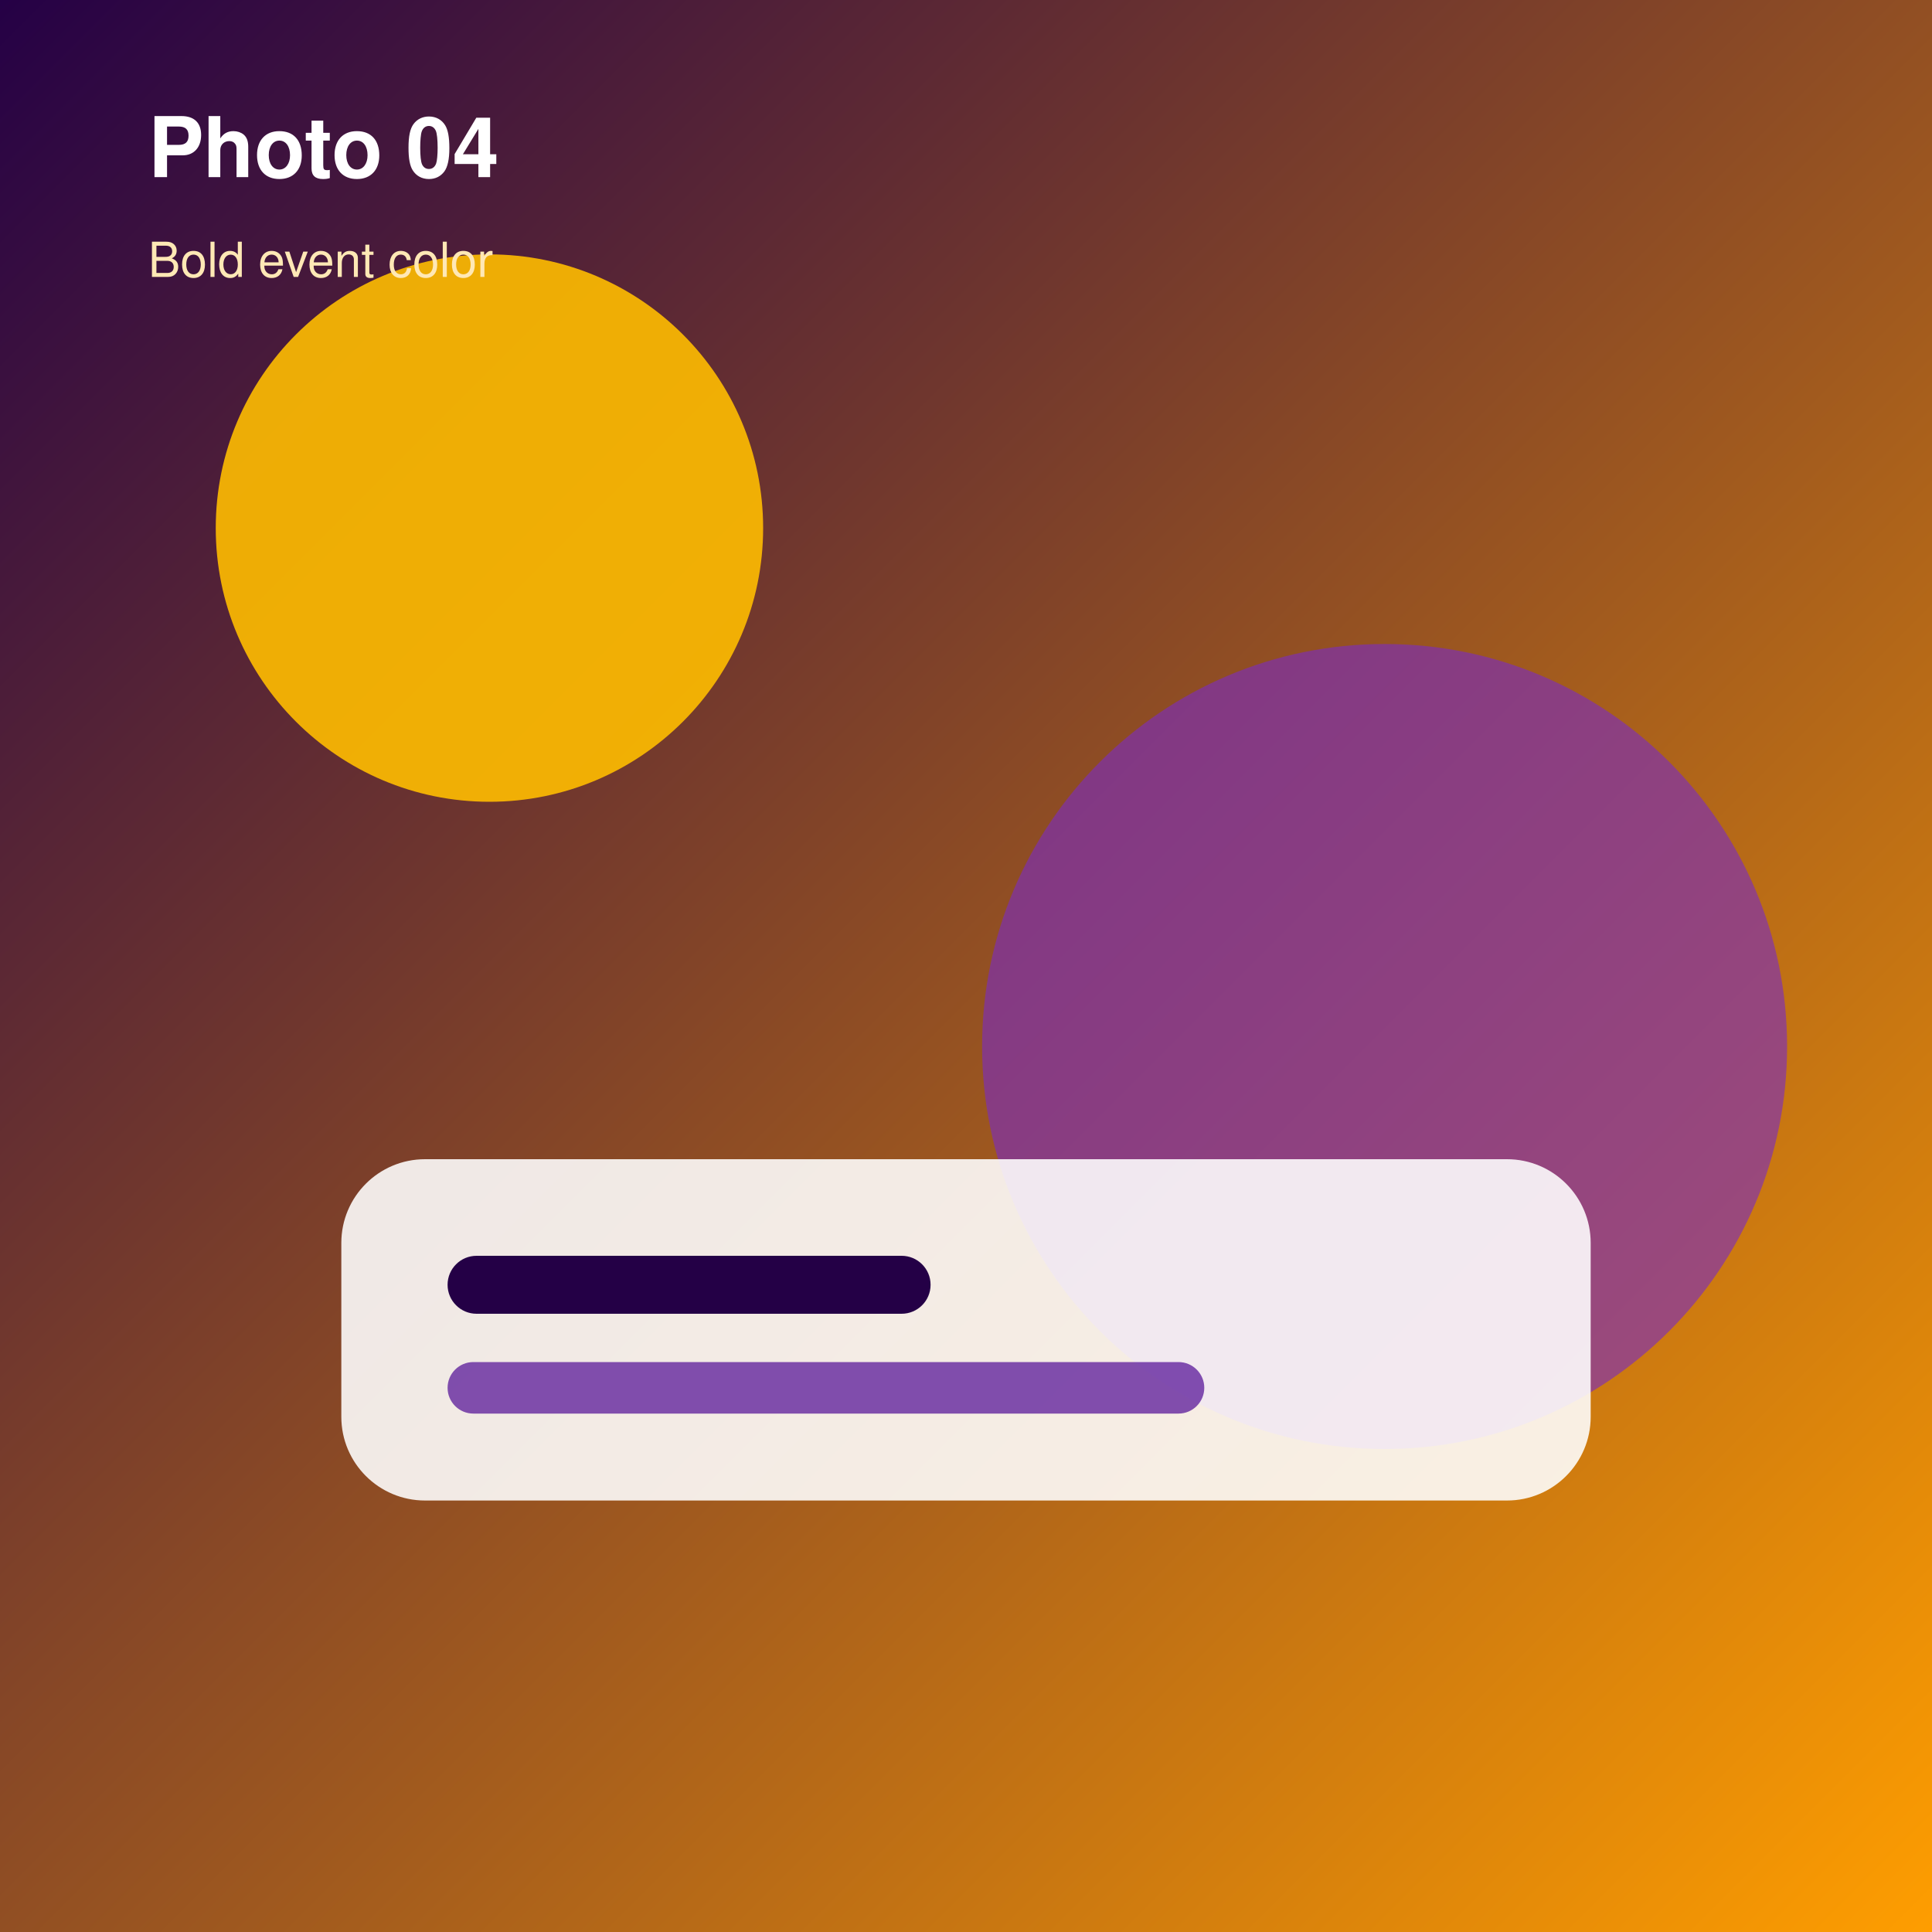
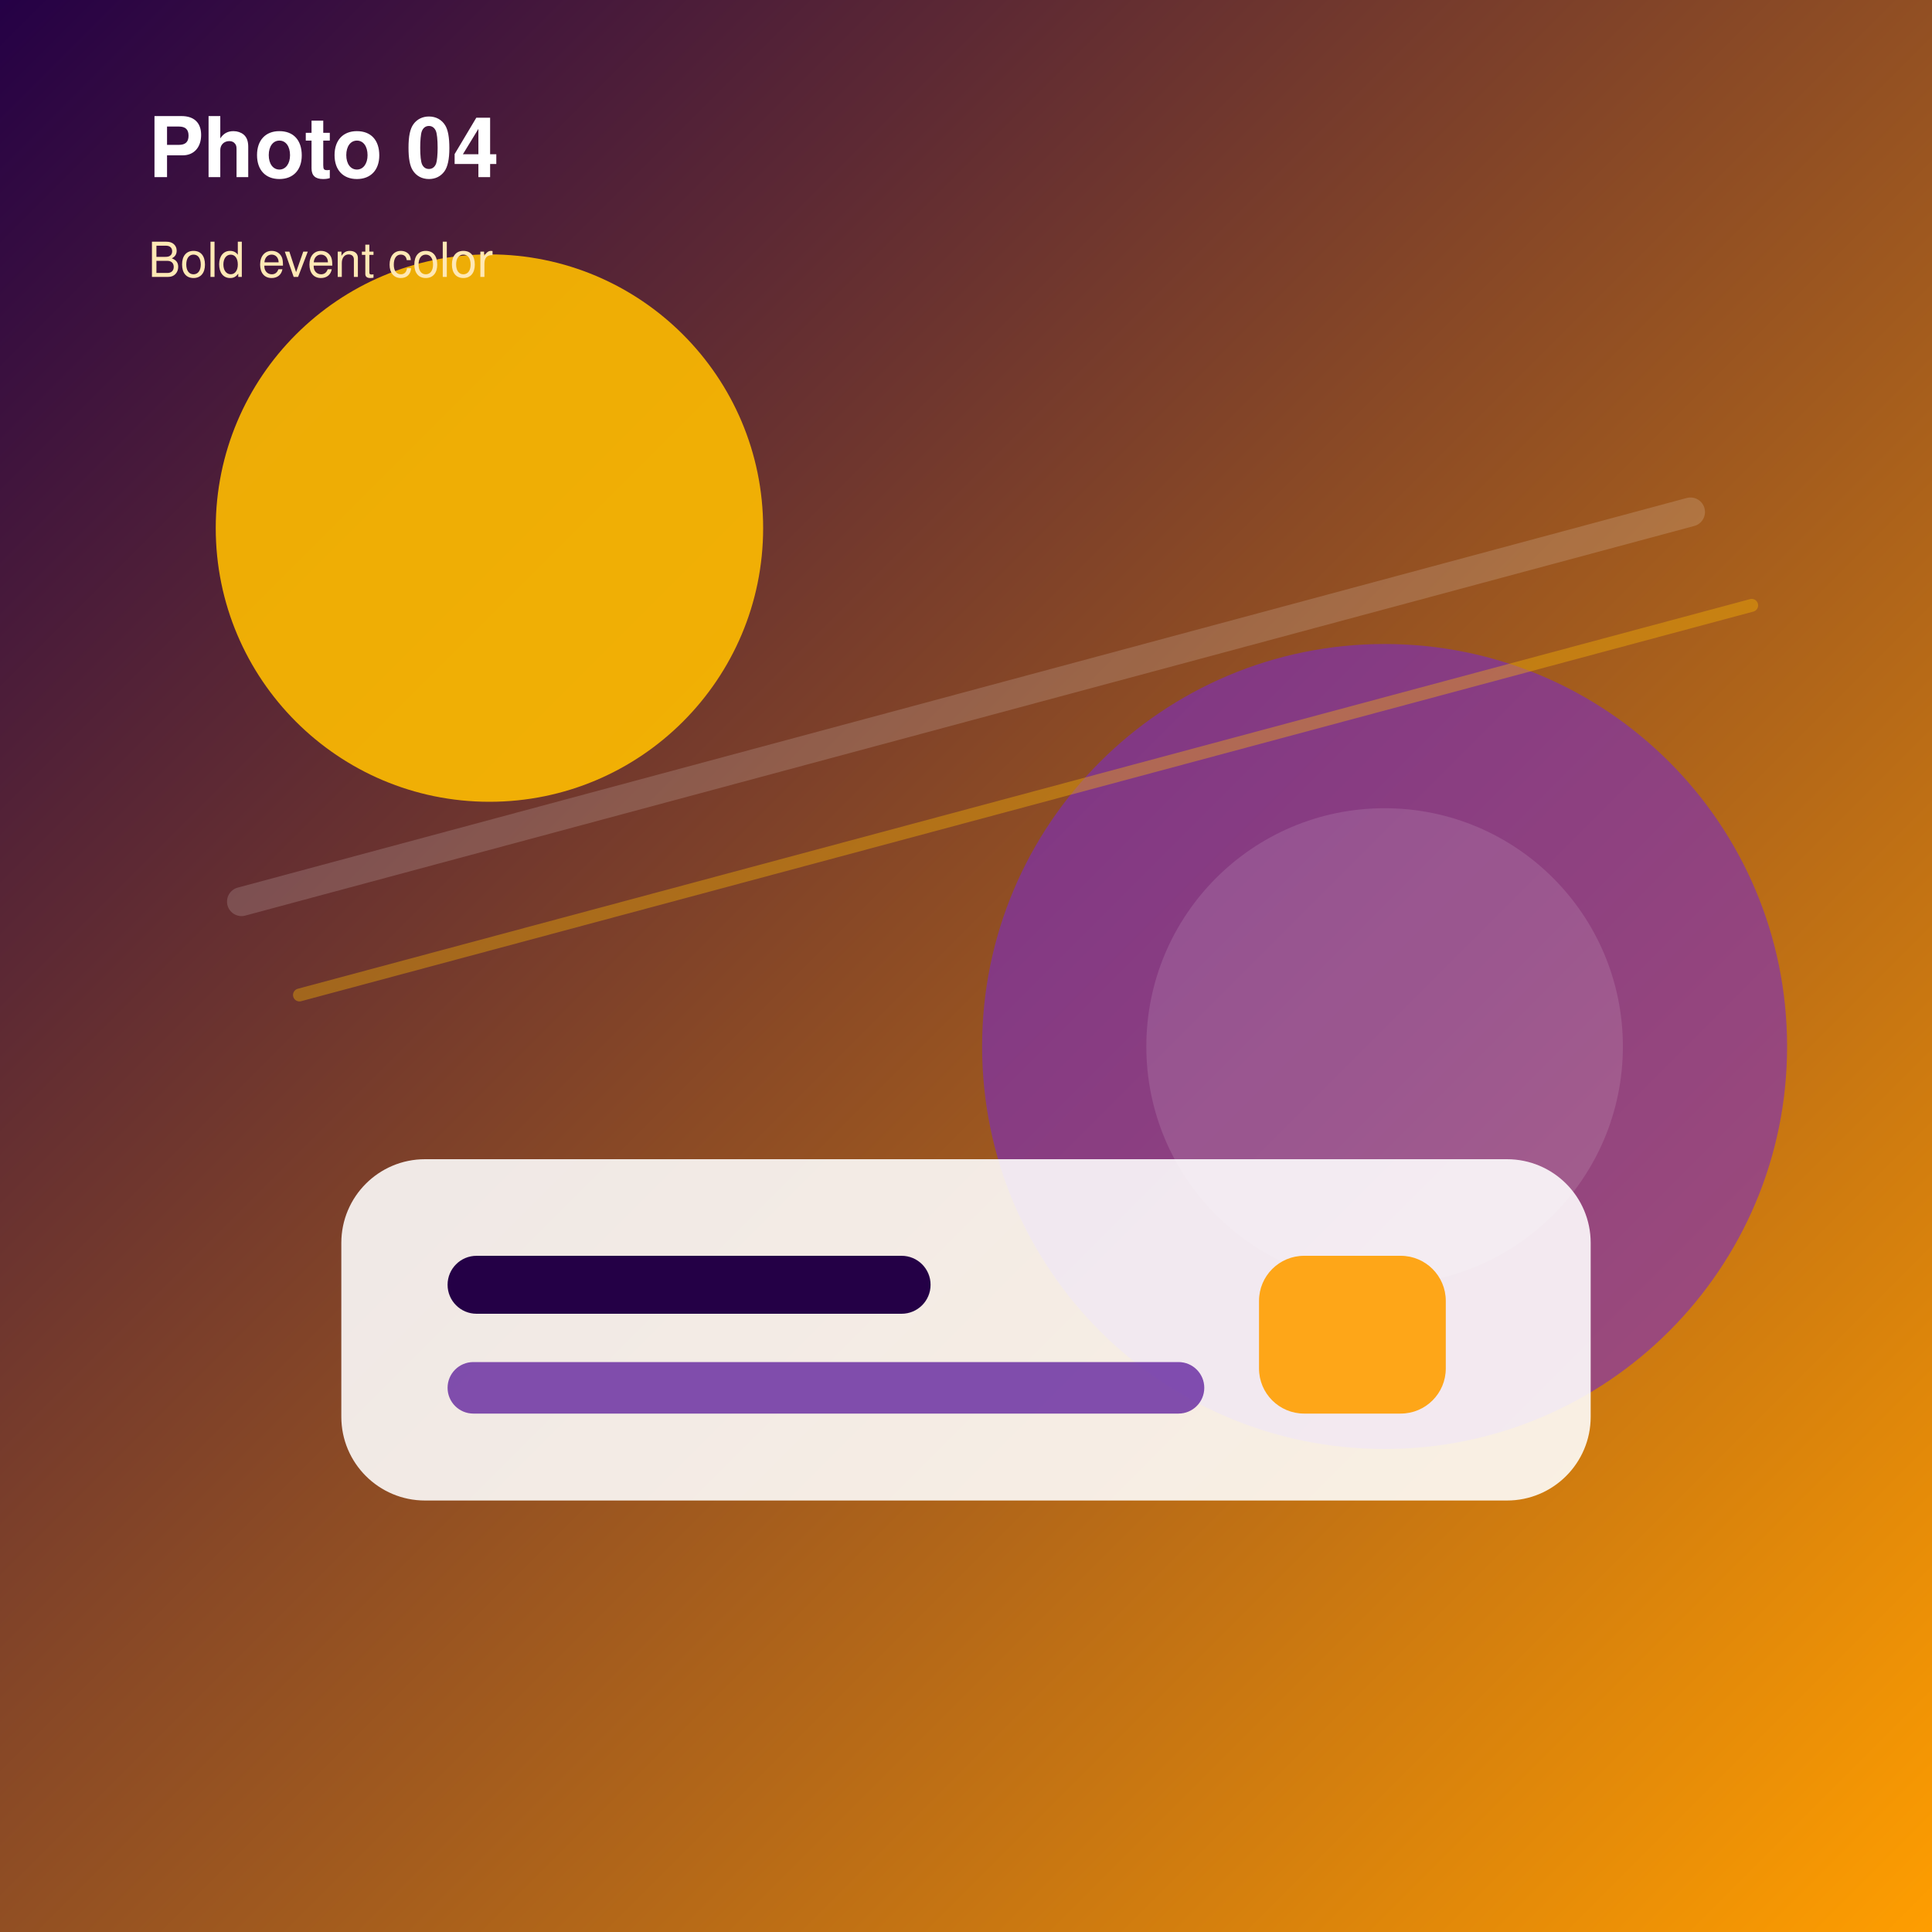
<svg xmlns="http://www.w3.org/2000/svg" width="1200" height="1200" viewBox="0 0 1200 1200">
  <defs>
    <linearGradient id="bg" x1="0" y1="0" x2="1" y2="1">
      <stop offset="0%" stop-color="#240046" />
      <stop offset="100%" stop-color="#ff9e00" />
    </linearGradient>
  </defs>
  <rect width="1200" height="1200" fill="url(#bg)" />
  <circle cx="304" cy="328" r="170" fill="#ffbd00" opacity="0.9" />
  <circle cx="860" cy="650" r="250" fill="#7b2cbf" opacity="0.62" />
+   <circle cx="860" cy="650" r="148" fill="#ffffff" opacity="0.12" />
+   <path d="M150 560 L1050 318" stroke="#ffffff" stroke-width="18" stroke-linecap="round" opacity="0.16" />
+   <path d="M186 618 L1088 376" stroke="#ffbd00" stroke-width="8" stroke-linecap="round" opacity="0.36" />
  <rect x="212" y="720" width="776" height="212" rx="52" fill="#ffffff" opacity="0.88" />
  <rect x="278" y="780" width="300" height="36" rx="18" fill="#240046" />
  <rect x="278" y="846" width="470" height="32" rx="16" fill="#5a189a" opacity="0.75" />
+   <rect x="782" y="780" width="116" height="98" rx="28" fill="#ff9e00" opacity="0.9" />
  <text x="92" y="110" font-family="Helvetica, Arial, sans-serif" font-size="52" font-weight="900" fill="#ffffff">Photo 04</text>
  <text x="92" y="172" font-family="Helvetica, Arial, sans-serif" font-size="30" fill="#ffe8b5">Bold event color</text>
</svg>
